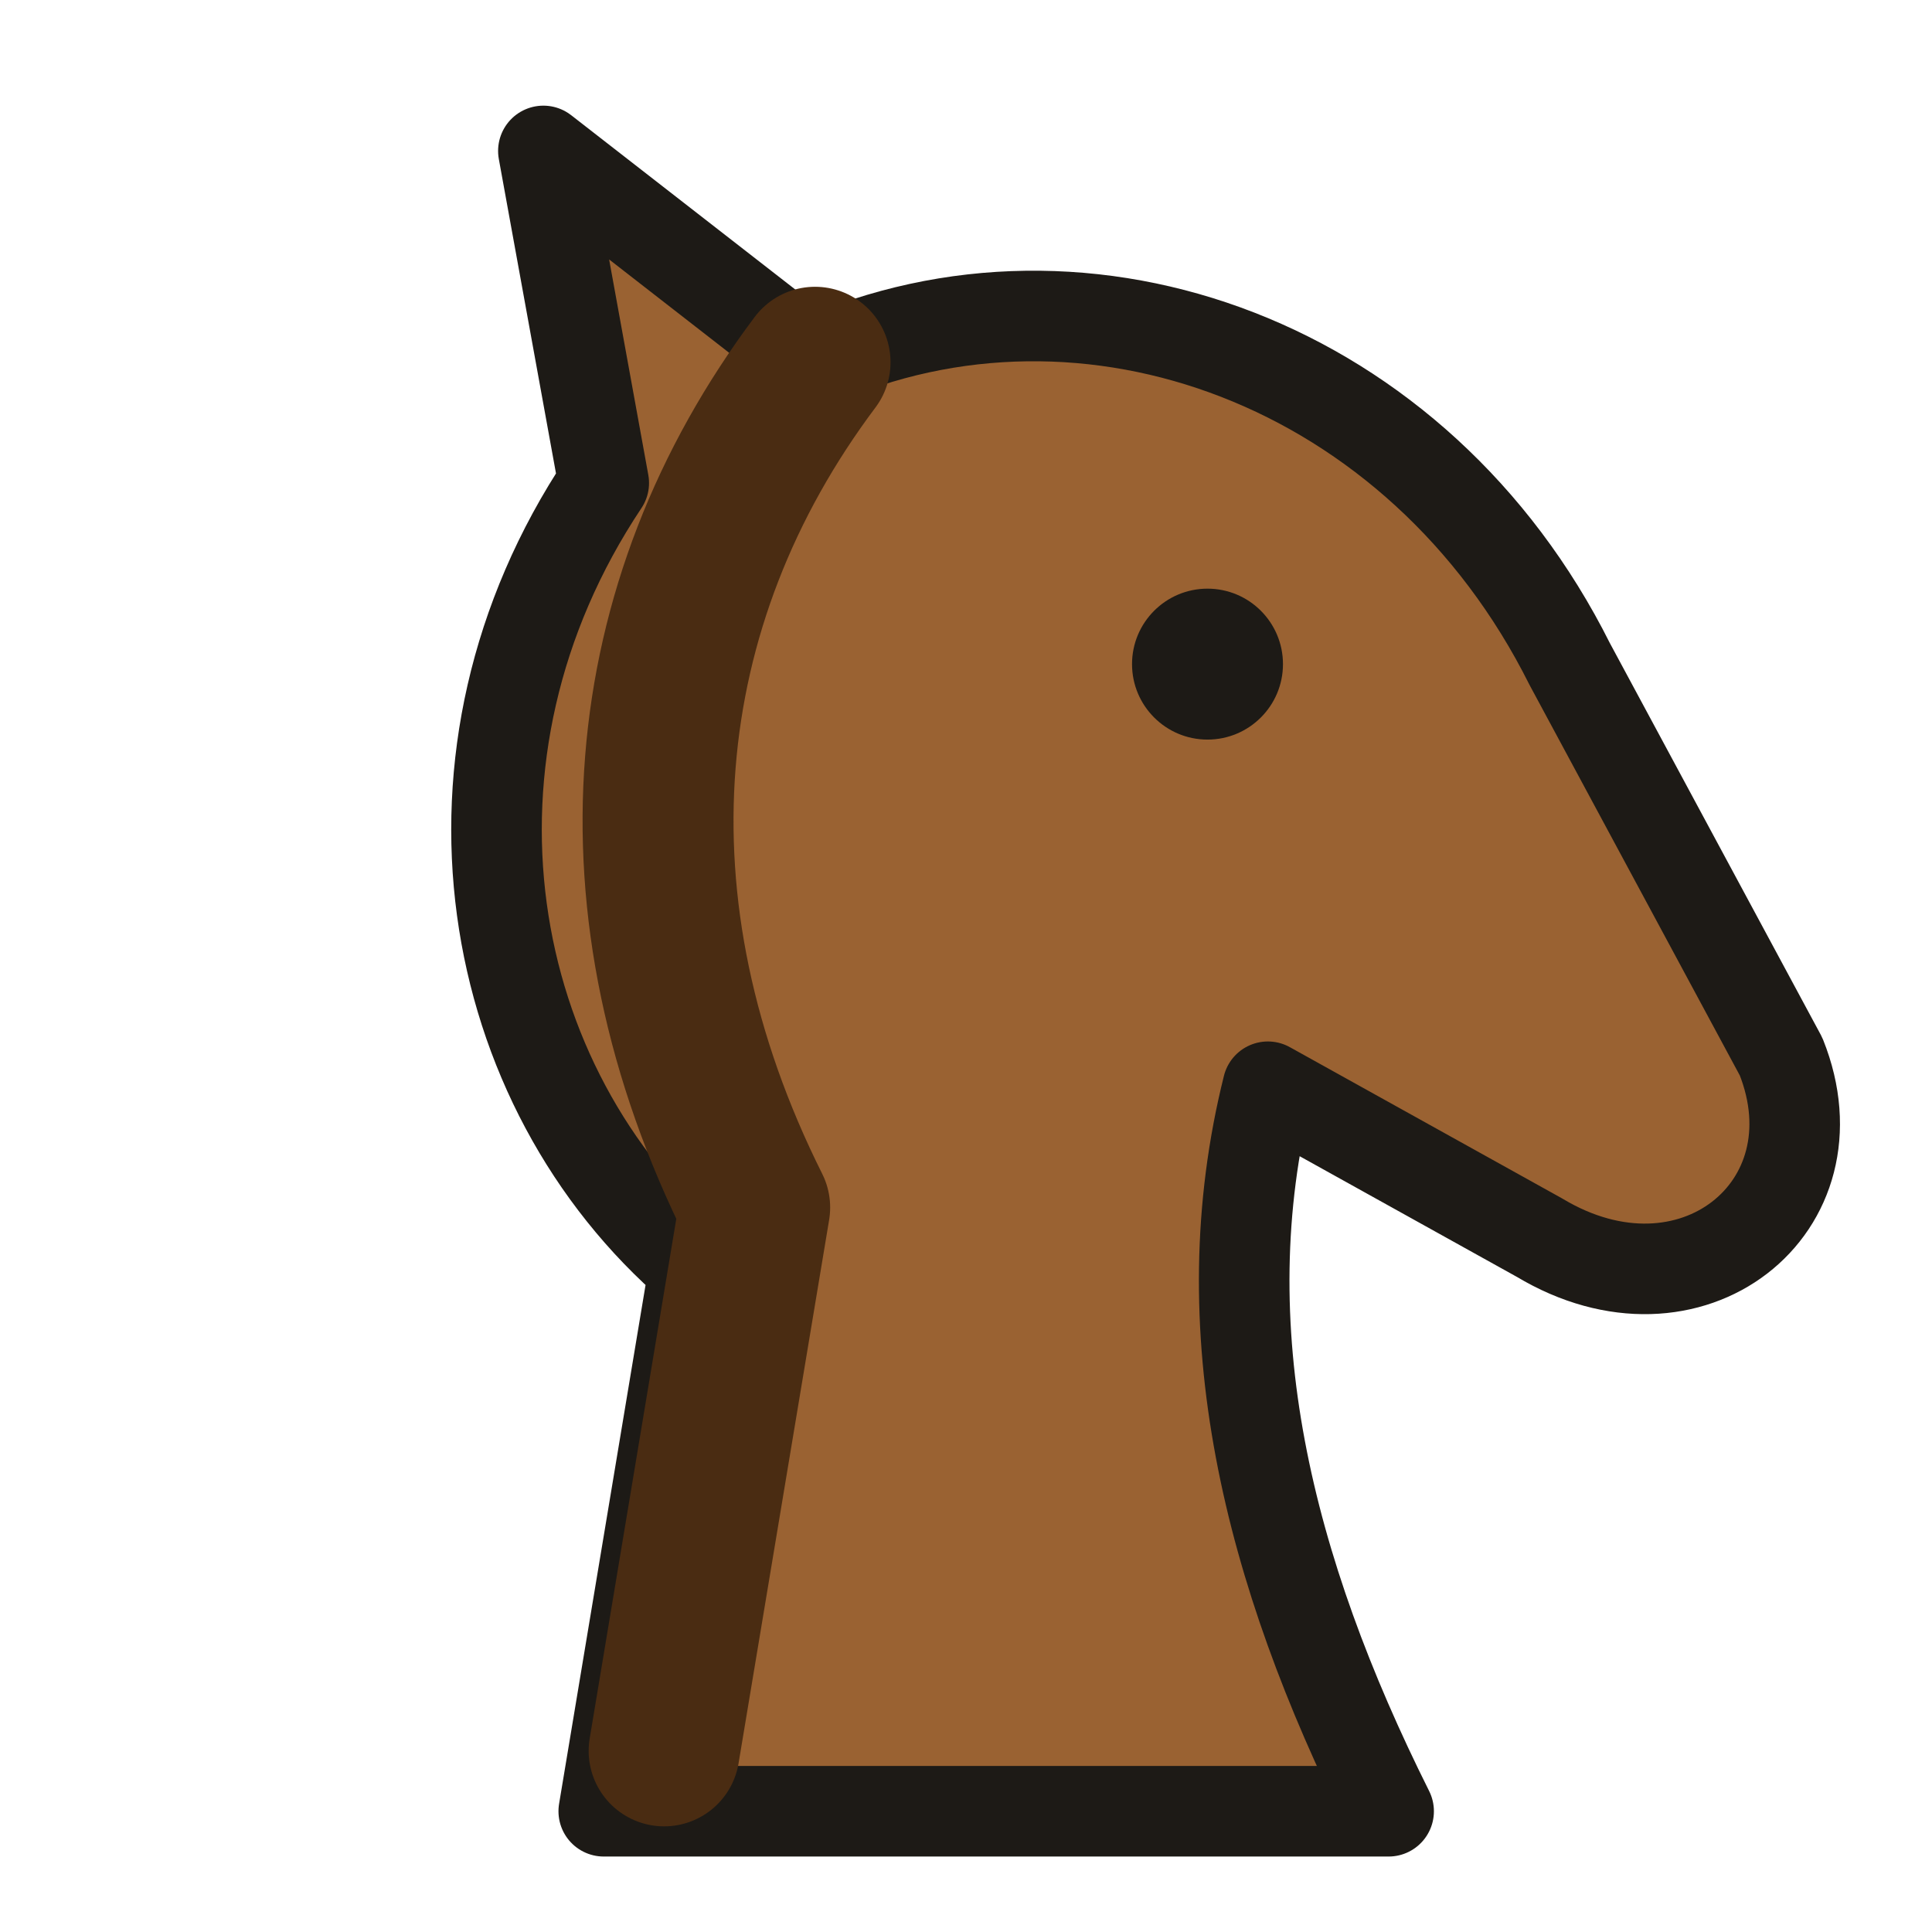
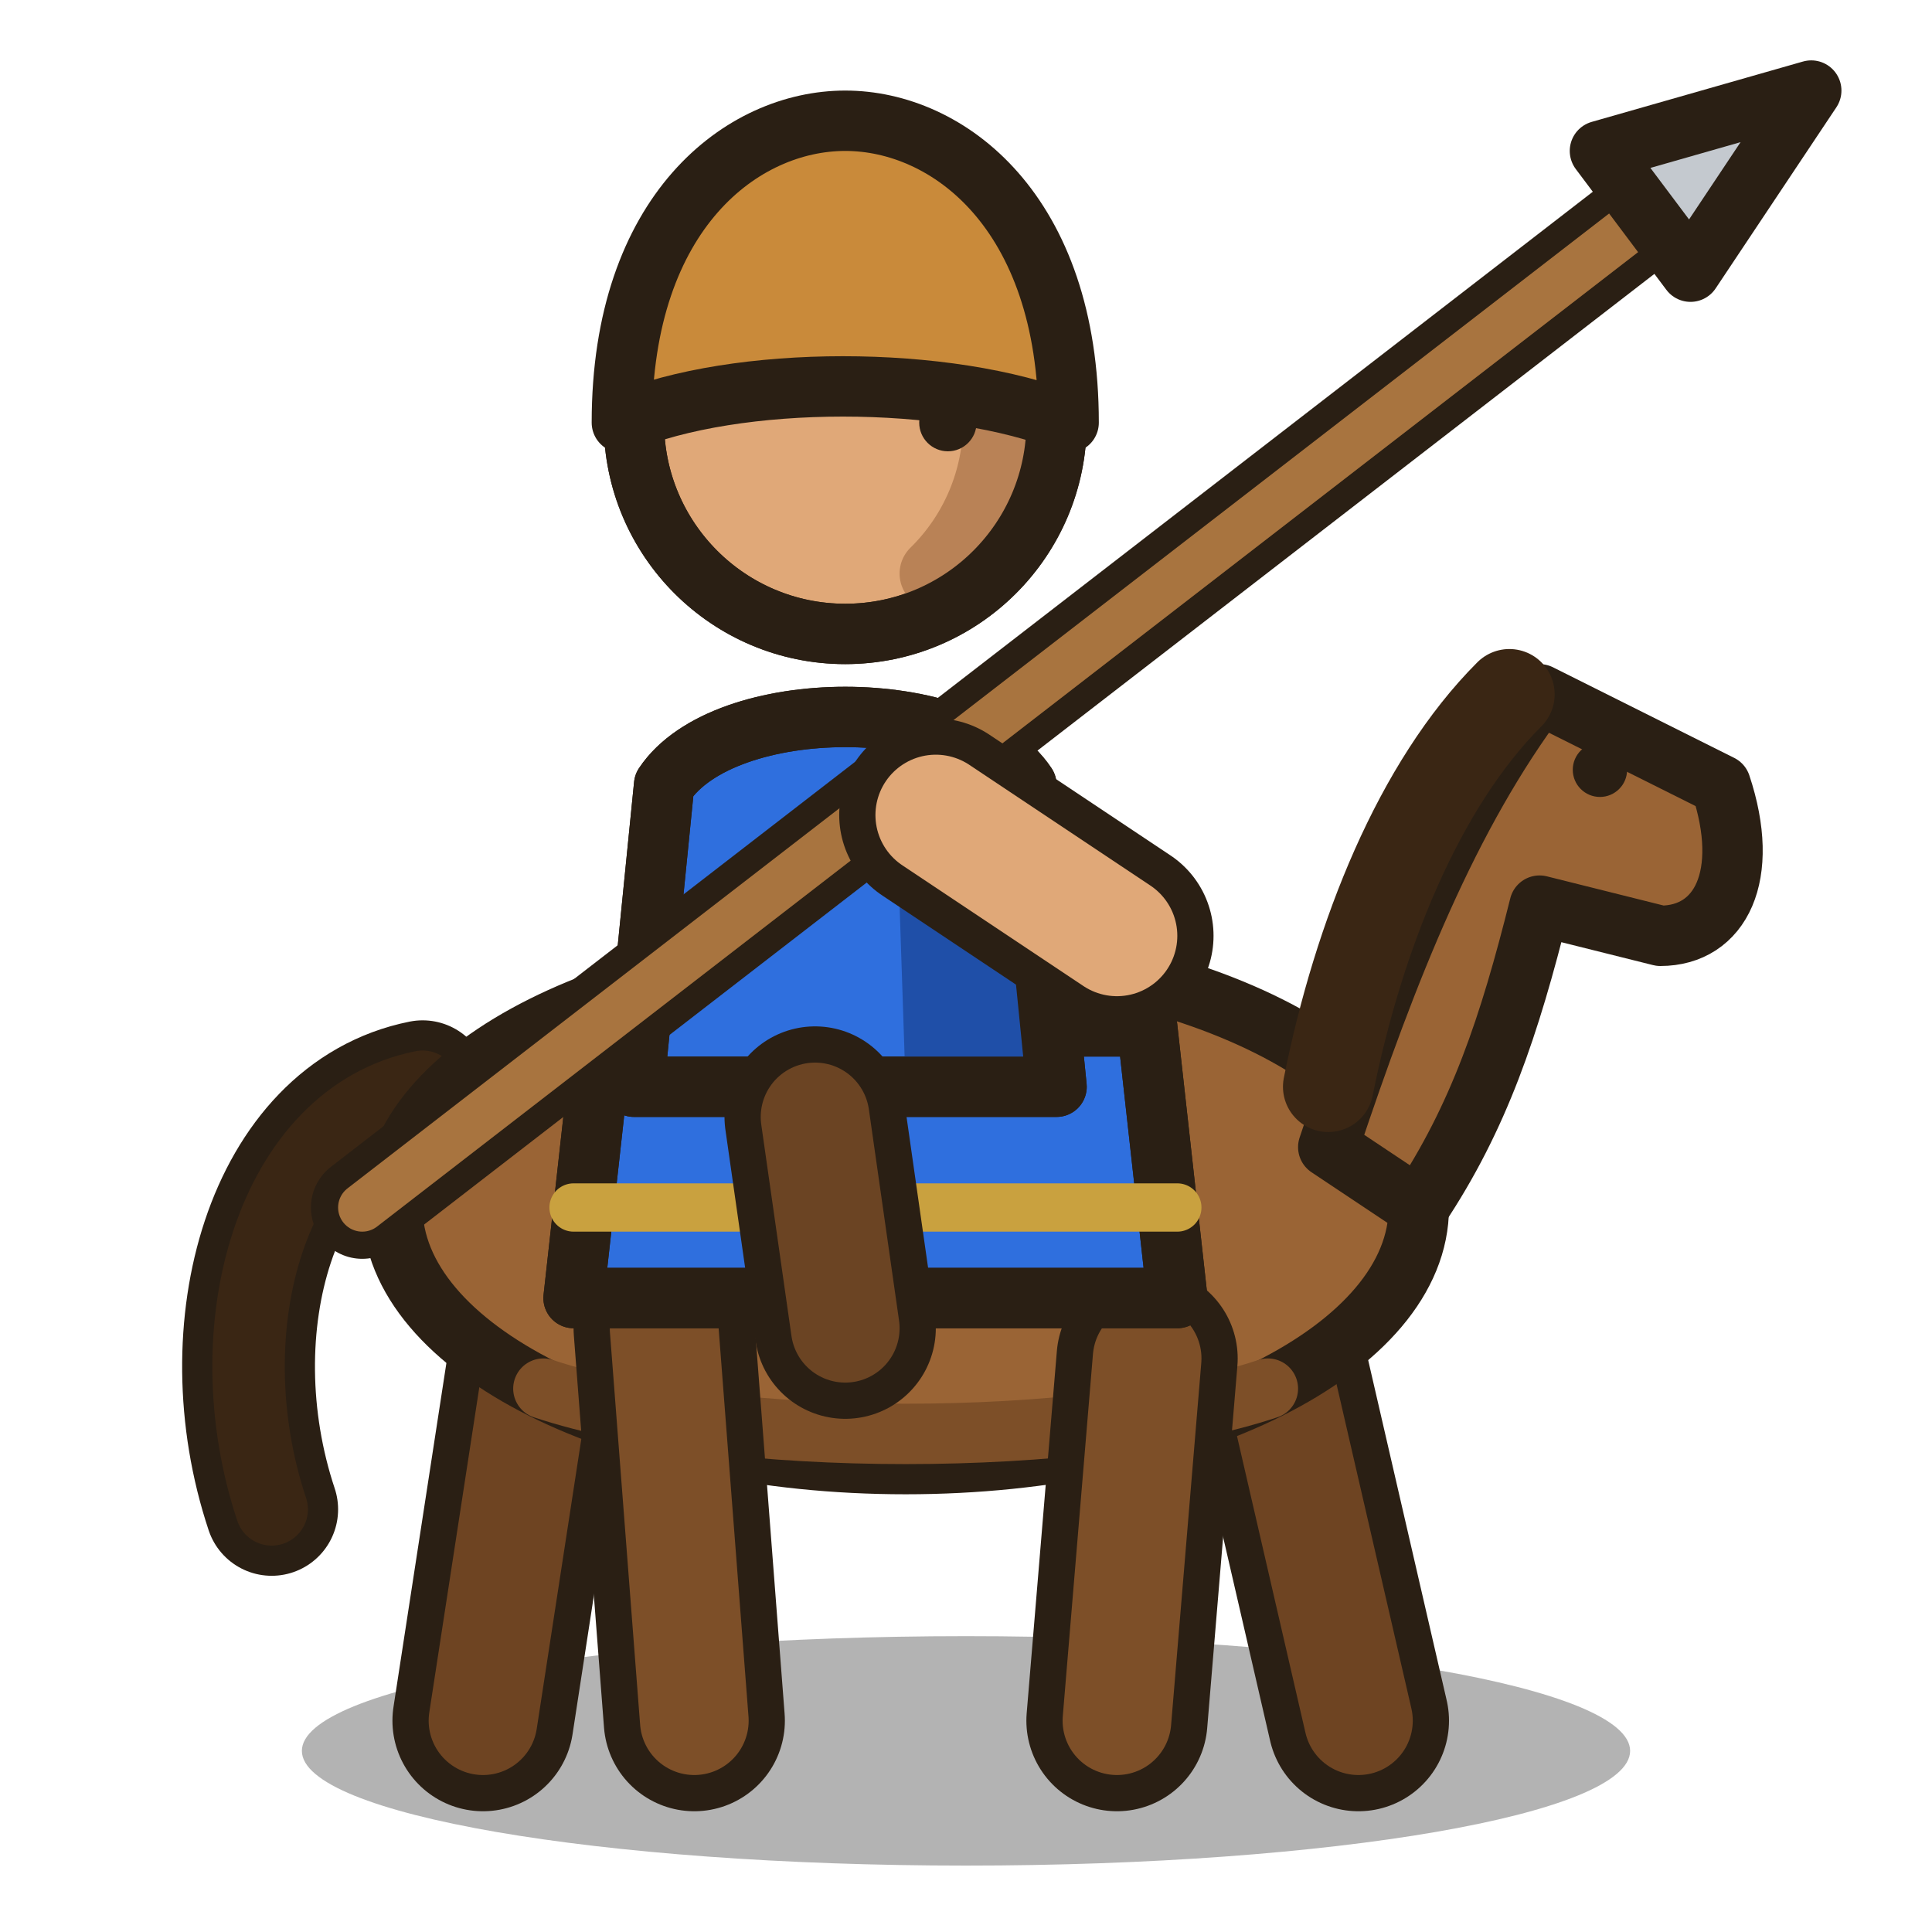
<svg xmlns="http://www.w3.org/2000/svg" width="64" height="64" viewBox="0 0 64 64">
-   <g stroke="#1d1a16" stroke-width="3" stroke-linejoin="round" stroke-linecap="round">
-     <path d="M20 60l3-18c-7-6-9-17-3-26l-2-11 9 7c9-4 20 0 25 10l7 13c2 5-3 9-8 6l-9-5c-2 8 0 16 4 24z" fill="#9a6232" />
-     <path d="M27 12c-6 8-7 18-2 28l-3 18" fill="none" stroke="#4a2c12" stroke-width="5" />
-     <circle cx="40" cy="22" r="2.5" fill="#1d1a16" stroke="none" />
+   <g stroke="#2a1f14" stroke-width="2" stroke-linejoin="round" stroke-linecap="round">
+     <ellipse cx="32" cy="58" rx="22" ry="3.8" fill="#000" opacity=".3" stroke="none" />
+     <path d="M14 36c-5 1-7 8-5 14" fill="none" stroke="#2a1f14" stroke-width="4.4" />
+     <path d="M14 36c-5 1-7 8-5 14" fill="none" stroke="#3a2614" stroke-width="2.4" />
+     <path d="M18 44l-2 13" fill="none" stroke="#2a1f14" stroke-width="6" />
+     <path d="M18 44l-2 13" fill="none" stroke="#6e4422" stroke-width="3.6" />
+     <path d="M42 44l3 13" fill="none" stroke="#2a1f14" stroke-width="6" />
+     <path d="M42 44l3 13" fill="none" stroke="#6e4422" stroke-width="3.6" />
+     <ellipse cx="30" cy="40" rx="17" ry="8.5" fill="#9a6435" />
+     <path d="M44 38c2-6 4-11 7-15l6 3c1 3 0 5-2 5l-4-1c-1 4-2 7-4 10z" fill="#9a6435" />
+     <path d="M50 23c-3 3-5 8-6 13" fill="none" stroke="#3a2614" stroke-width="3" />
+     <circle cx="53" cy="25.5" r=".9" fill="#2a1f14" stroke="none" />
+     <path d="M18 46c6 2 18 2 24 0" fill="none" stroke="#7d4f28" stroke-width="2" />
+     <path d="M22 44l1 13" fill="none" stroke="#2a1f14" stroke-width="6" />
+     <path d="M22 44l1 13" fill="none" stroke="#7d4f28" stroke-width="3.6" />
+     <path d="M38 45l-1 12" fill="none" stroke="#2a1f14" stroke-width="6" />
+     <path d="M38 45l-1 12" fill="none" stroke="#7d4f28" stroke-width="3.6" />
+     <path d="M20 34h18l1 9H19z" fill="#2f6fde" />
+     <path d="M20 34h18l1 9H19z" fill="none" />
+     <path d="M19 40h20" stroke="#c9a13f" stroke-width="1.6" />
+     <path d="M22 26c2-3 10-3 12 0l1 10H21z" fill="#2f6fde" />
+     <path d="M29.6 24c2 .3 3.6 1 4.4 2l1 10h-5z" fill="#1f4fa8" stroke="none" />
+     <path d="M22 26c2-3 10-3 12 0l1 10H21z" fill="none" />
+     <path d="M27 37l1 7" fill="none" stroke="#2a1f14" stroke-width="6" />
+     <path d="M27 37l1 7" fill="none" stroke="#6b4423" stroke-width="3.6" />
+     <g transform="translate(-2 -4)">
+       <circle cx="30" cy="18" r="7" fill="#e0a878" />
+       <path d="M33 13a7 7 0 0 1 0 10" fill="none" stroke="#b98256" stroke-width="2.4" />
+       <circle cx="30" cy="18" r="7" fill="none" />
+       <path d="M23.4 16c1-6 9-8 13-3-3-.5-6 0-8 2-1 1-3 1.6-5 1z" fill="#3a2614" />
+       <circle cx="33.4" cy="18" r=".95" fill="#2a1f14" stroke="none" />
+     </g>
+     <path d="M20.6 14c0-7 4-10 7.4-10s7.4 3 7.4 10c-4-1.6-11-1.6-14.8 0z" fill="#c98a3a" />
+     <path d="M12 40L56 6" stroke="#2a1f14" stroke-width="3.4" />
+     <path d="M12 40L56 6" stroke="#a8743f" stroke-width="1.6" />
+     <path d="M60 3l-7 2 3 4z" fill="#c4c9cf" />
+     <path d="M31 27l6 4" fill="none" stroke="#2a1f14" stroke-width="6.4" />
+     <path d="M31 27l6 4" fill="none" stroke="#e0a878" stroke-width="4" />
  </g>
</svg>
